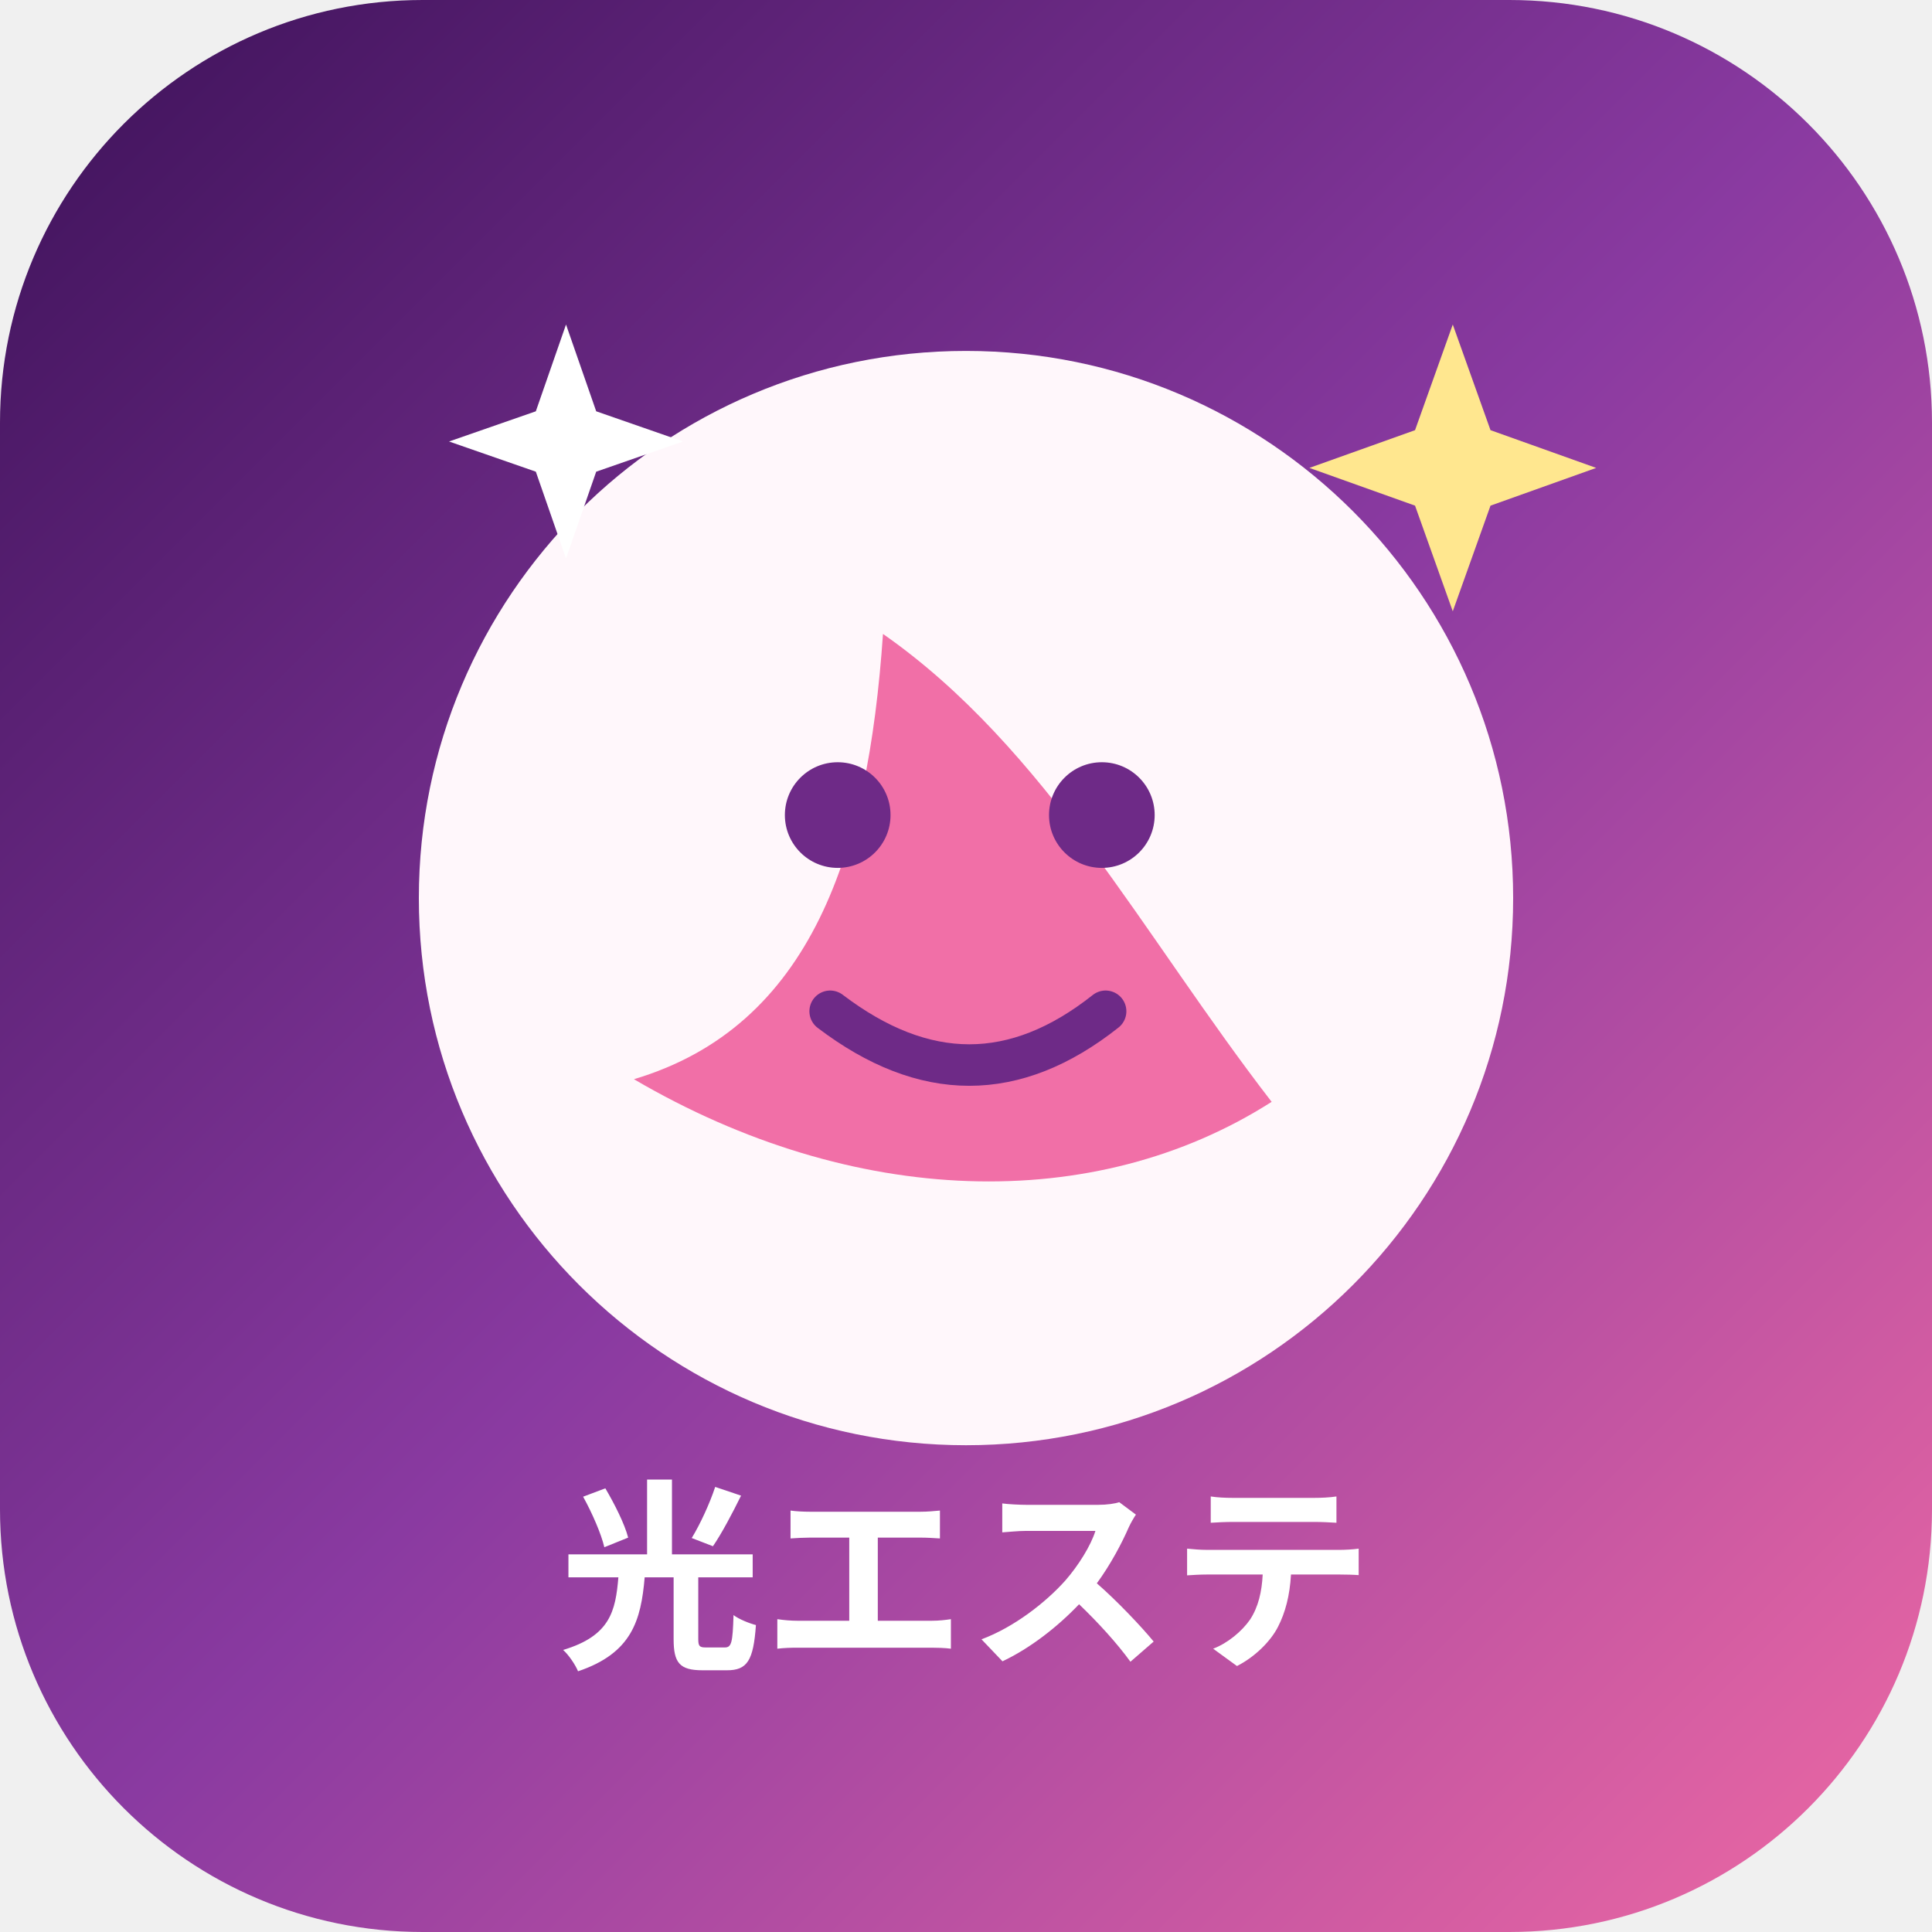
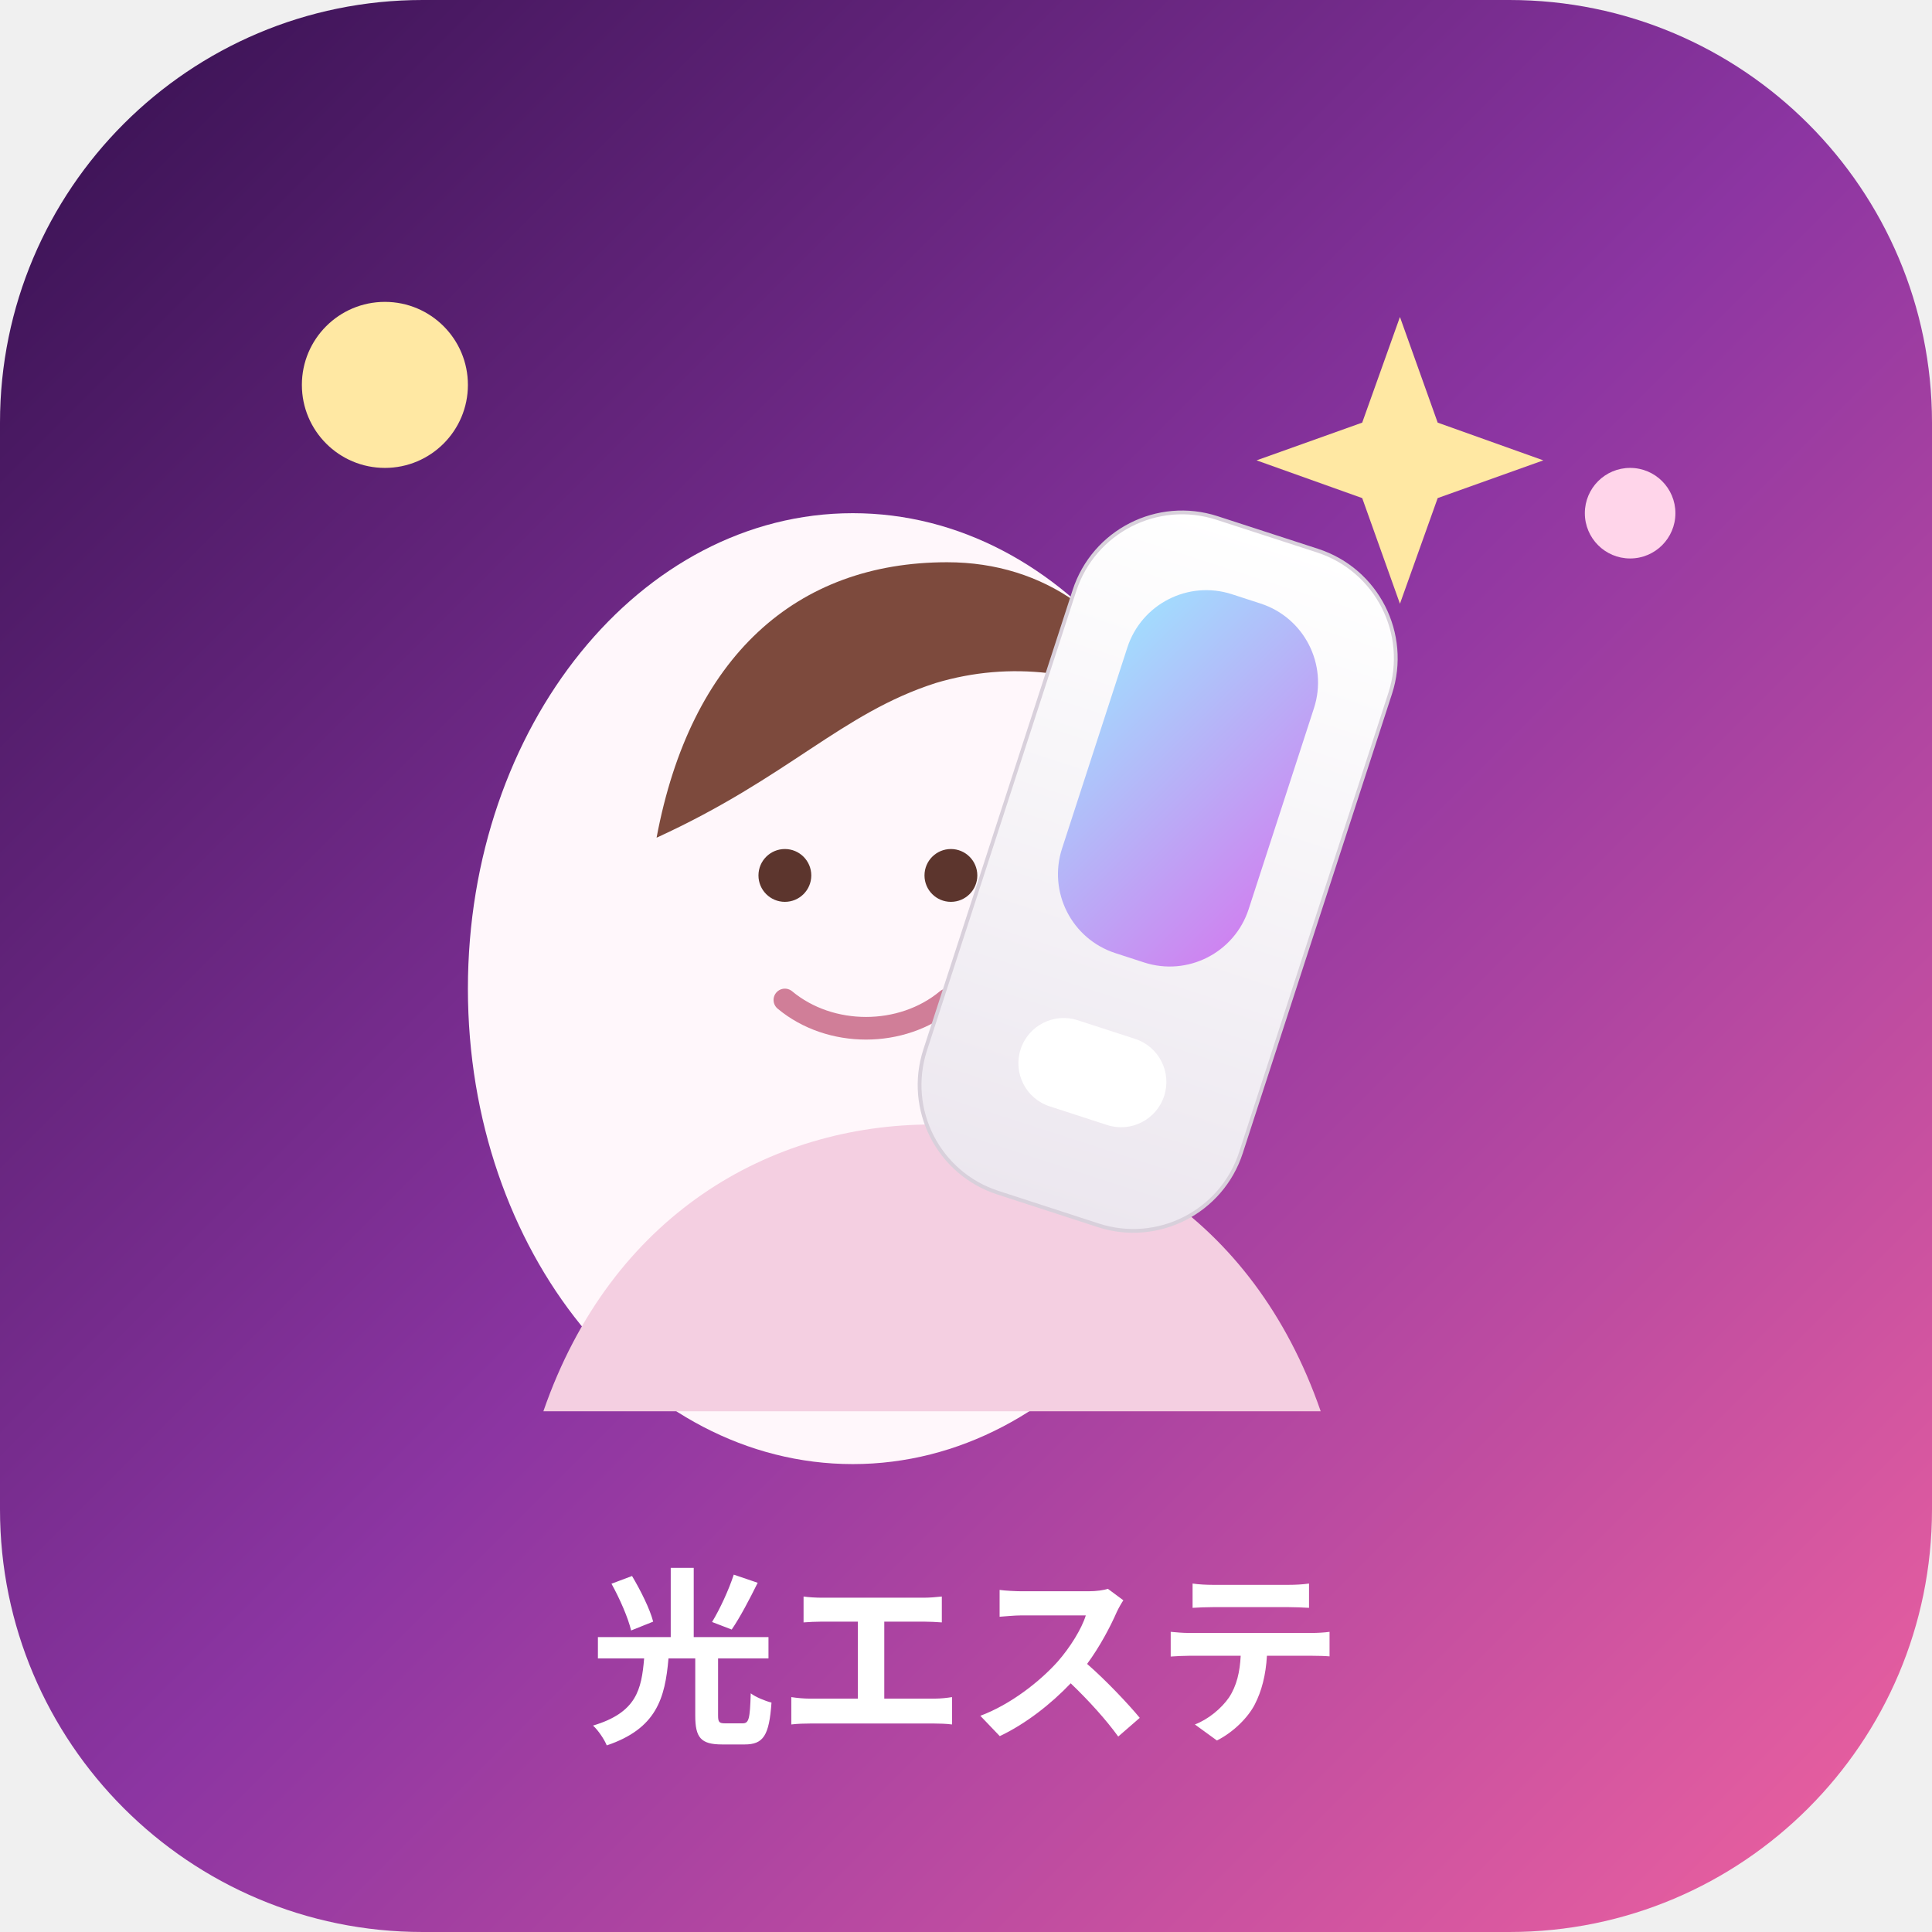
<svg xmlns="http://www.w3.org/2000/svg" viewBox="0 0 512 512">
  <defs>
    <linearGradient id="g" x1="0" y1="0" x2="1" y2="1">
-       <stop stop-color="#3c1158" />
-       <stop offset=".5" stop-color="#8a3aa1" />
-       <stop offset="1" stop-color="#f06aa3" />
+       <stop stop-color="#34104e" />
+       <stop offset=".5" stop-color="#8c35a2" />
+       <stop offset="1" stop-color="#f1639f" />
+     </linearGradient>
+     <linearGradient id="m" x1="0" y1="0" x2="0" y2="1">
+       <stop stop-color="#ffffff" />
+       <stop offset="1" stop-color="#ece7ef" />
+     </linearGradient>
+     <linearGradient id="s" x1="0" y1="0" x2="1" y2="1">
+       <stop stop-color="#9fe3ff" />
+       <stop offset="1" stop-color="#d27bef" />
    </linearGradient>
  </defs>
  <rect width="512" height="512" rx="112" fill="url(#g)" />
-   <circle cx="256" cy="238" r="145" fill="#fff7fb" />
-   <path d="M168 286c47-14 62-60 66-118 43 30 69 80 103 124-47 30-111 28-169-6z" fill="#f16fa7" />
-   <circle cx="222" cy="216" r="14" fill="#6e2a87" />
-   <circle cx="292" cy="216" r="14" fill="#6e2a87" />
-   <path d="M220 268c25 19 49 19 73 0" fill="none" stroke="#6e2a87" stroke-width="11" stroke-linecap="round" />
-   <path d="M385 86l10 28 28 10-28 10-10 28-10-28-28-10 28-10z" fill="#ffe78f" />
-   <path d="M150 86l8 23 23 8-23 8-8 23-8-23-23-8 23-8z" fill="#fff" />
-   <text x="256" y="438" text-anchor="middle" font-size="54" font-weight="800" fill="#fff" font-family="sans-serif">光エステ</text>
+   <circle cx="102" cy="102" r="22" fill="#ffe8a3" />
+   <circle cx="432" cy="136" r="12" fill="#ffd5ea" />
+   <path d="M371 84l10 28 28 10-28 10-10 28-10-28-28-10 28-10z" fill="#ffe8a3" />
+   <ellipse cx="226" cy="262" rx="102" ry="126" fill="#fff7fb" />
+   <path d="M174 222c9-48 37-73 77-73 26 0 46 15 55 38-18-9-38-12-58-6-25 8-39 25-74 41z" fill="#7d4a3d" />
+   <circle cx="208" cy="232" r="7" fill="#5c352d" />
+   <circle cx="252" cy="232" r="7" fill="#5c352d" />
+   <path d="M208 265c12 10 31 10 43 0" fill="none" stroke="#d07e98" stroke-width="6" stroke-linecap="round" />
+   <path d="M144 374c18-52 60-76 103-76 43 0 85 24 103 76" fill="#f4cfe1" />
+   <g transform="translate(294,128) rotate(18)">
+     <rect x="0" y="0" width="88" height="188" rx="30" fill="url(#m)" stroke="#d8d0db" />
+     <rect x="18" y="18" width="52" height="100" rx="22" fill="url(#s)" />
+     <circle cx="44" cy="150" r="10" fill="#f0c24f" />
+     <rect x="24" y="138" width="40" height="24" rx="12" fill="#fff" />
+   </g>
+   <text x="256" y="458" text-anchor="middle" font-size="50" font-weight="800" fill="#fff" font-family="sans-serif">光エステ</text>
</svg>
